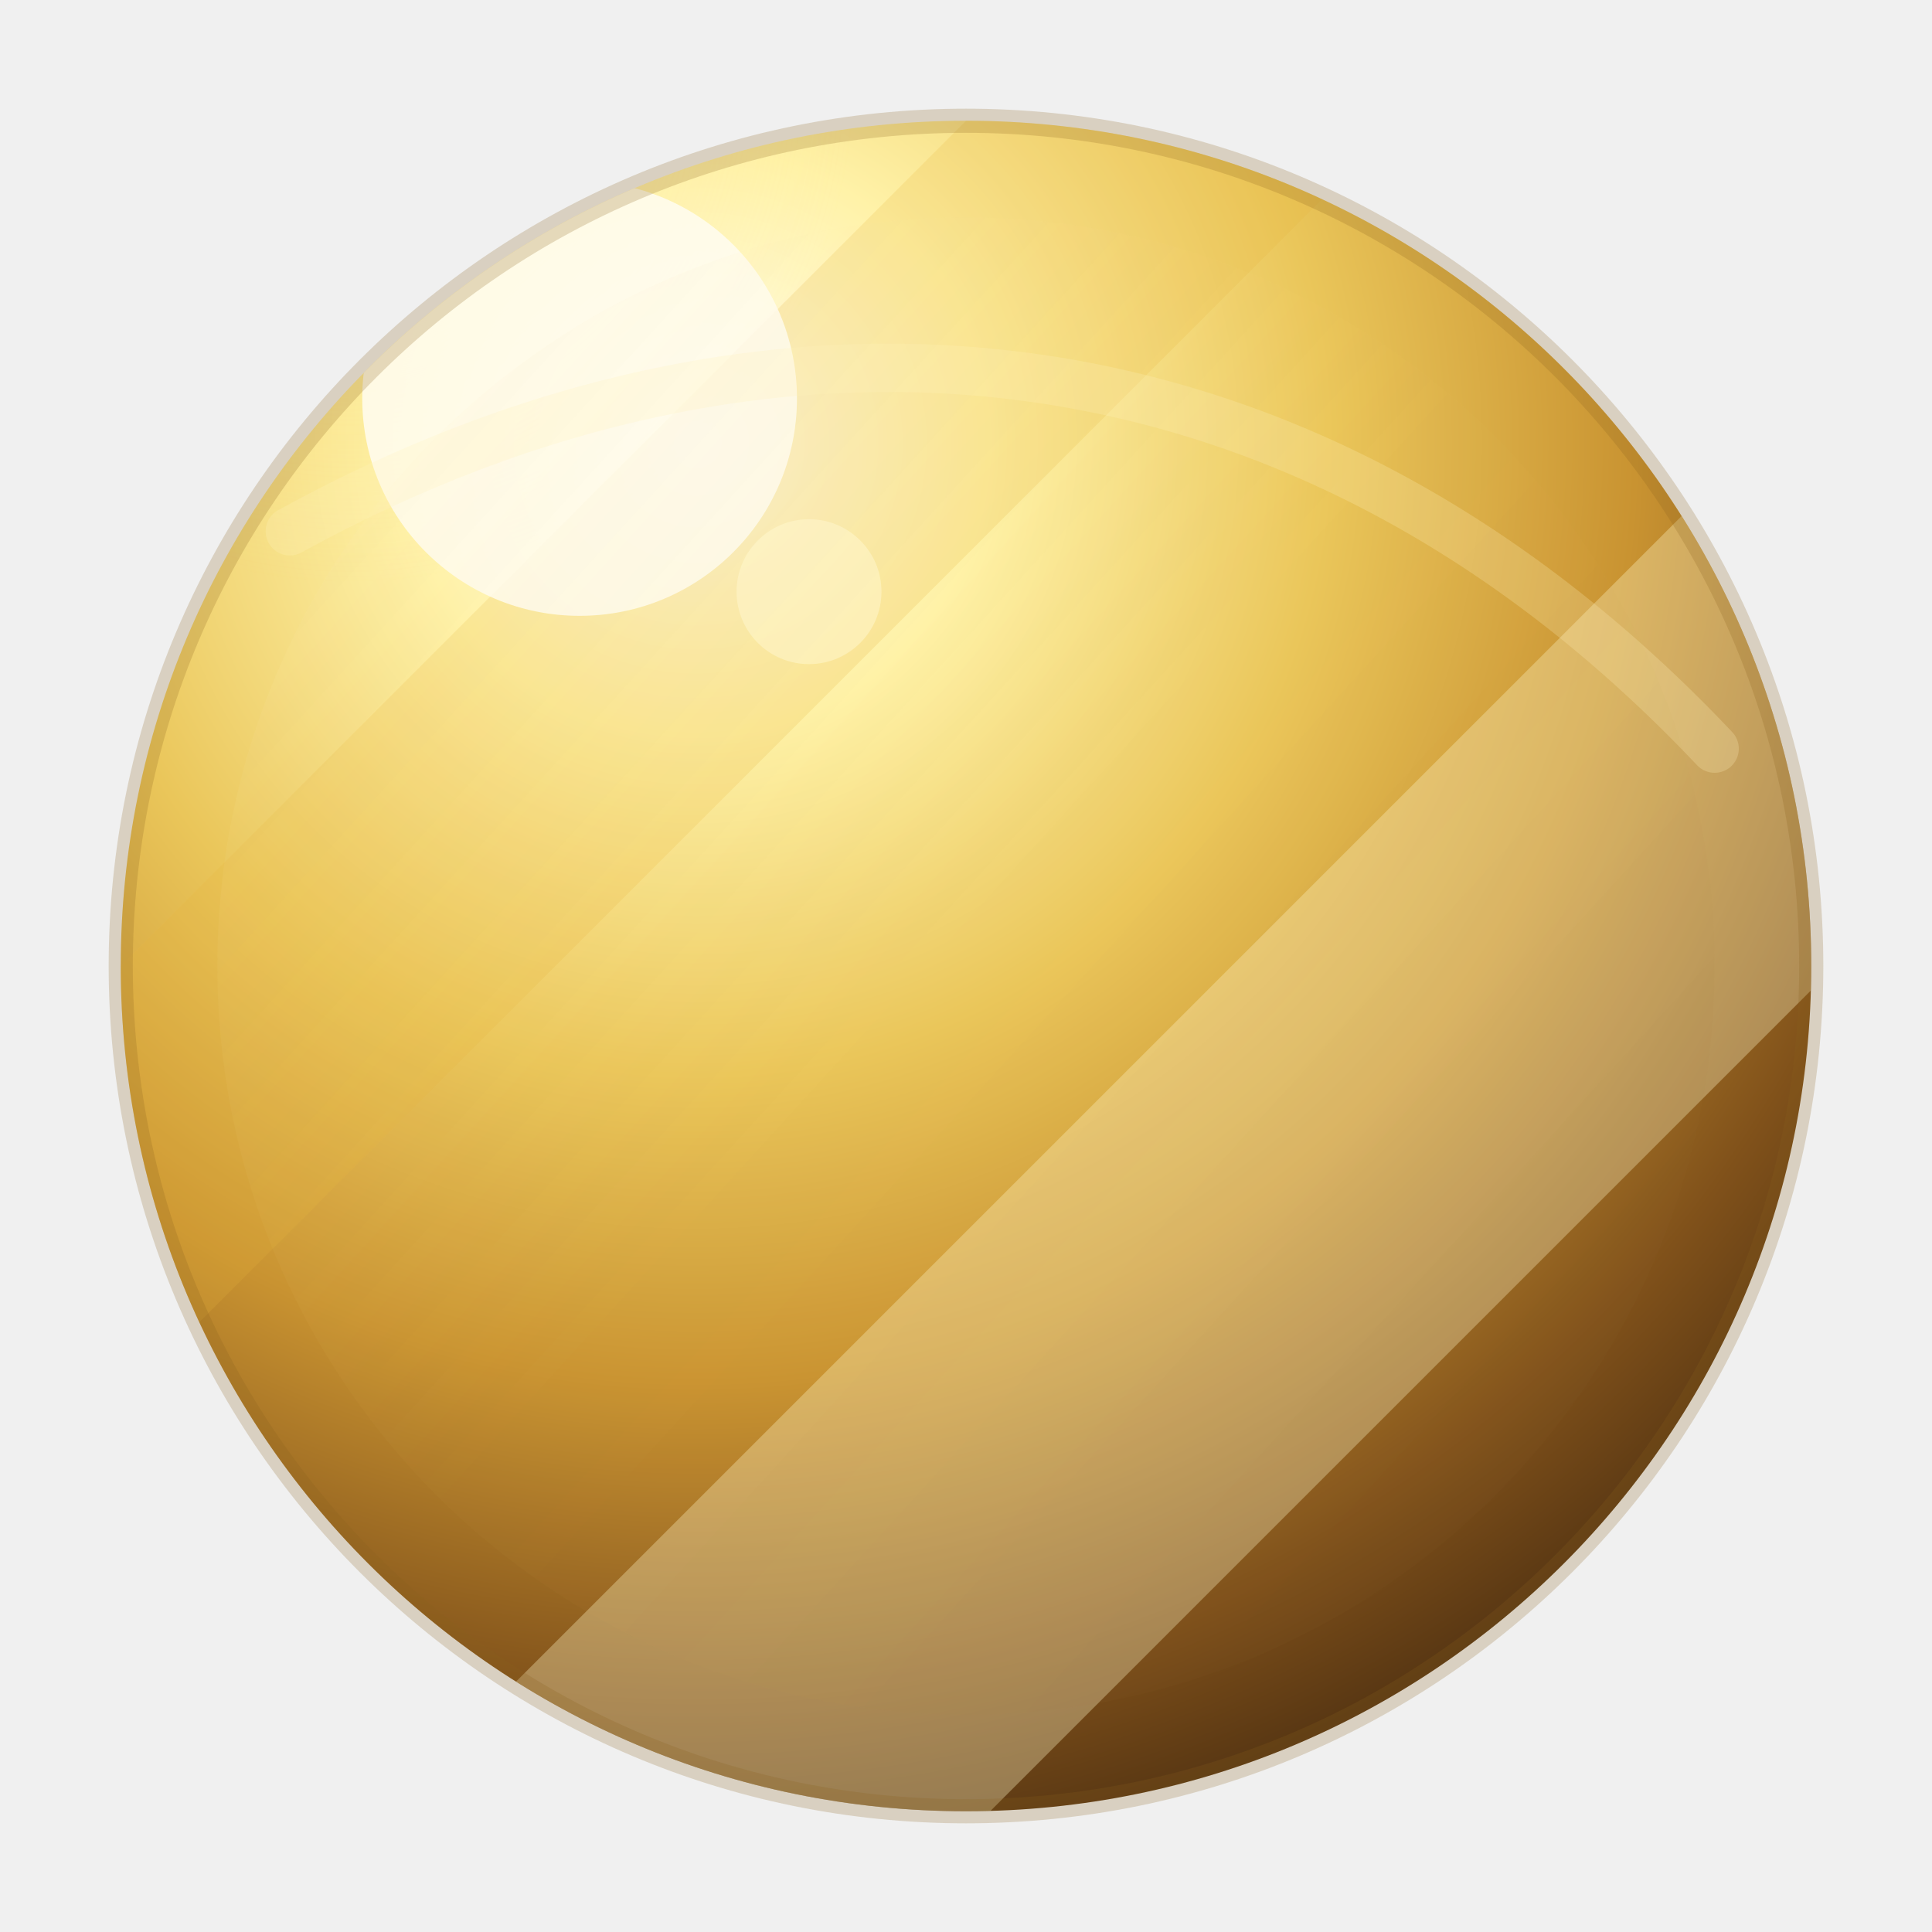
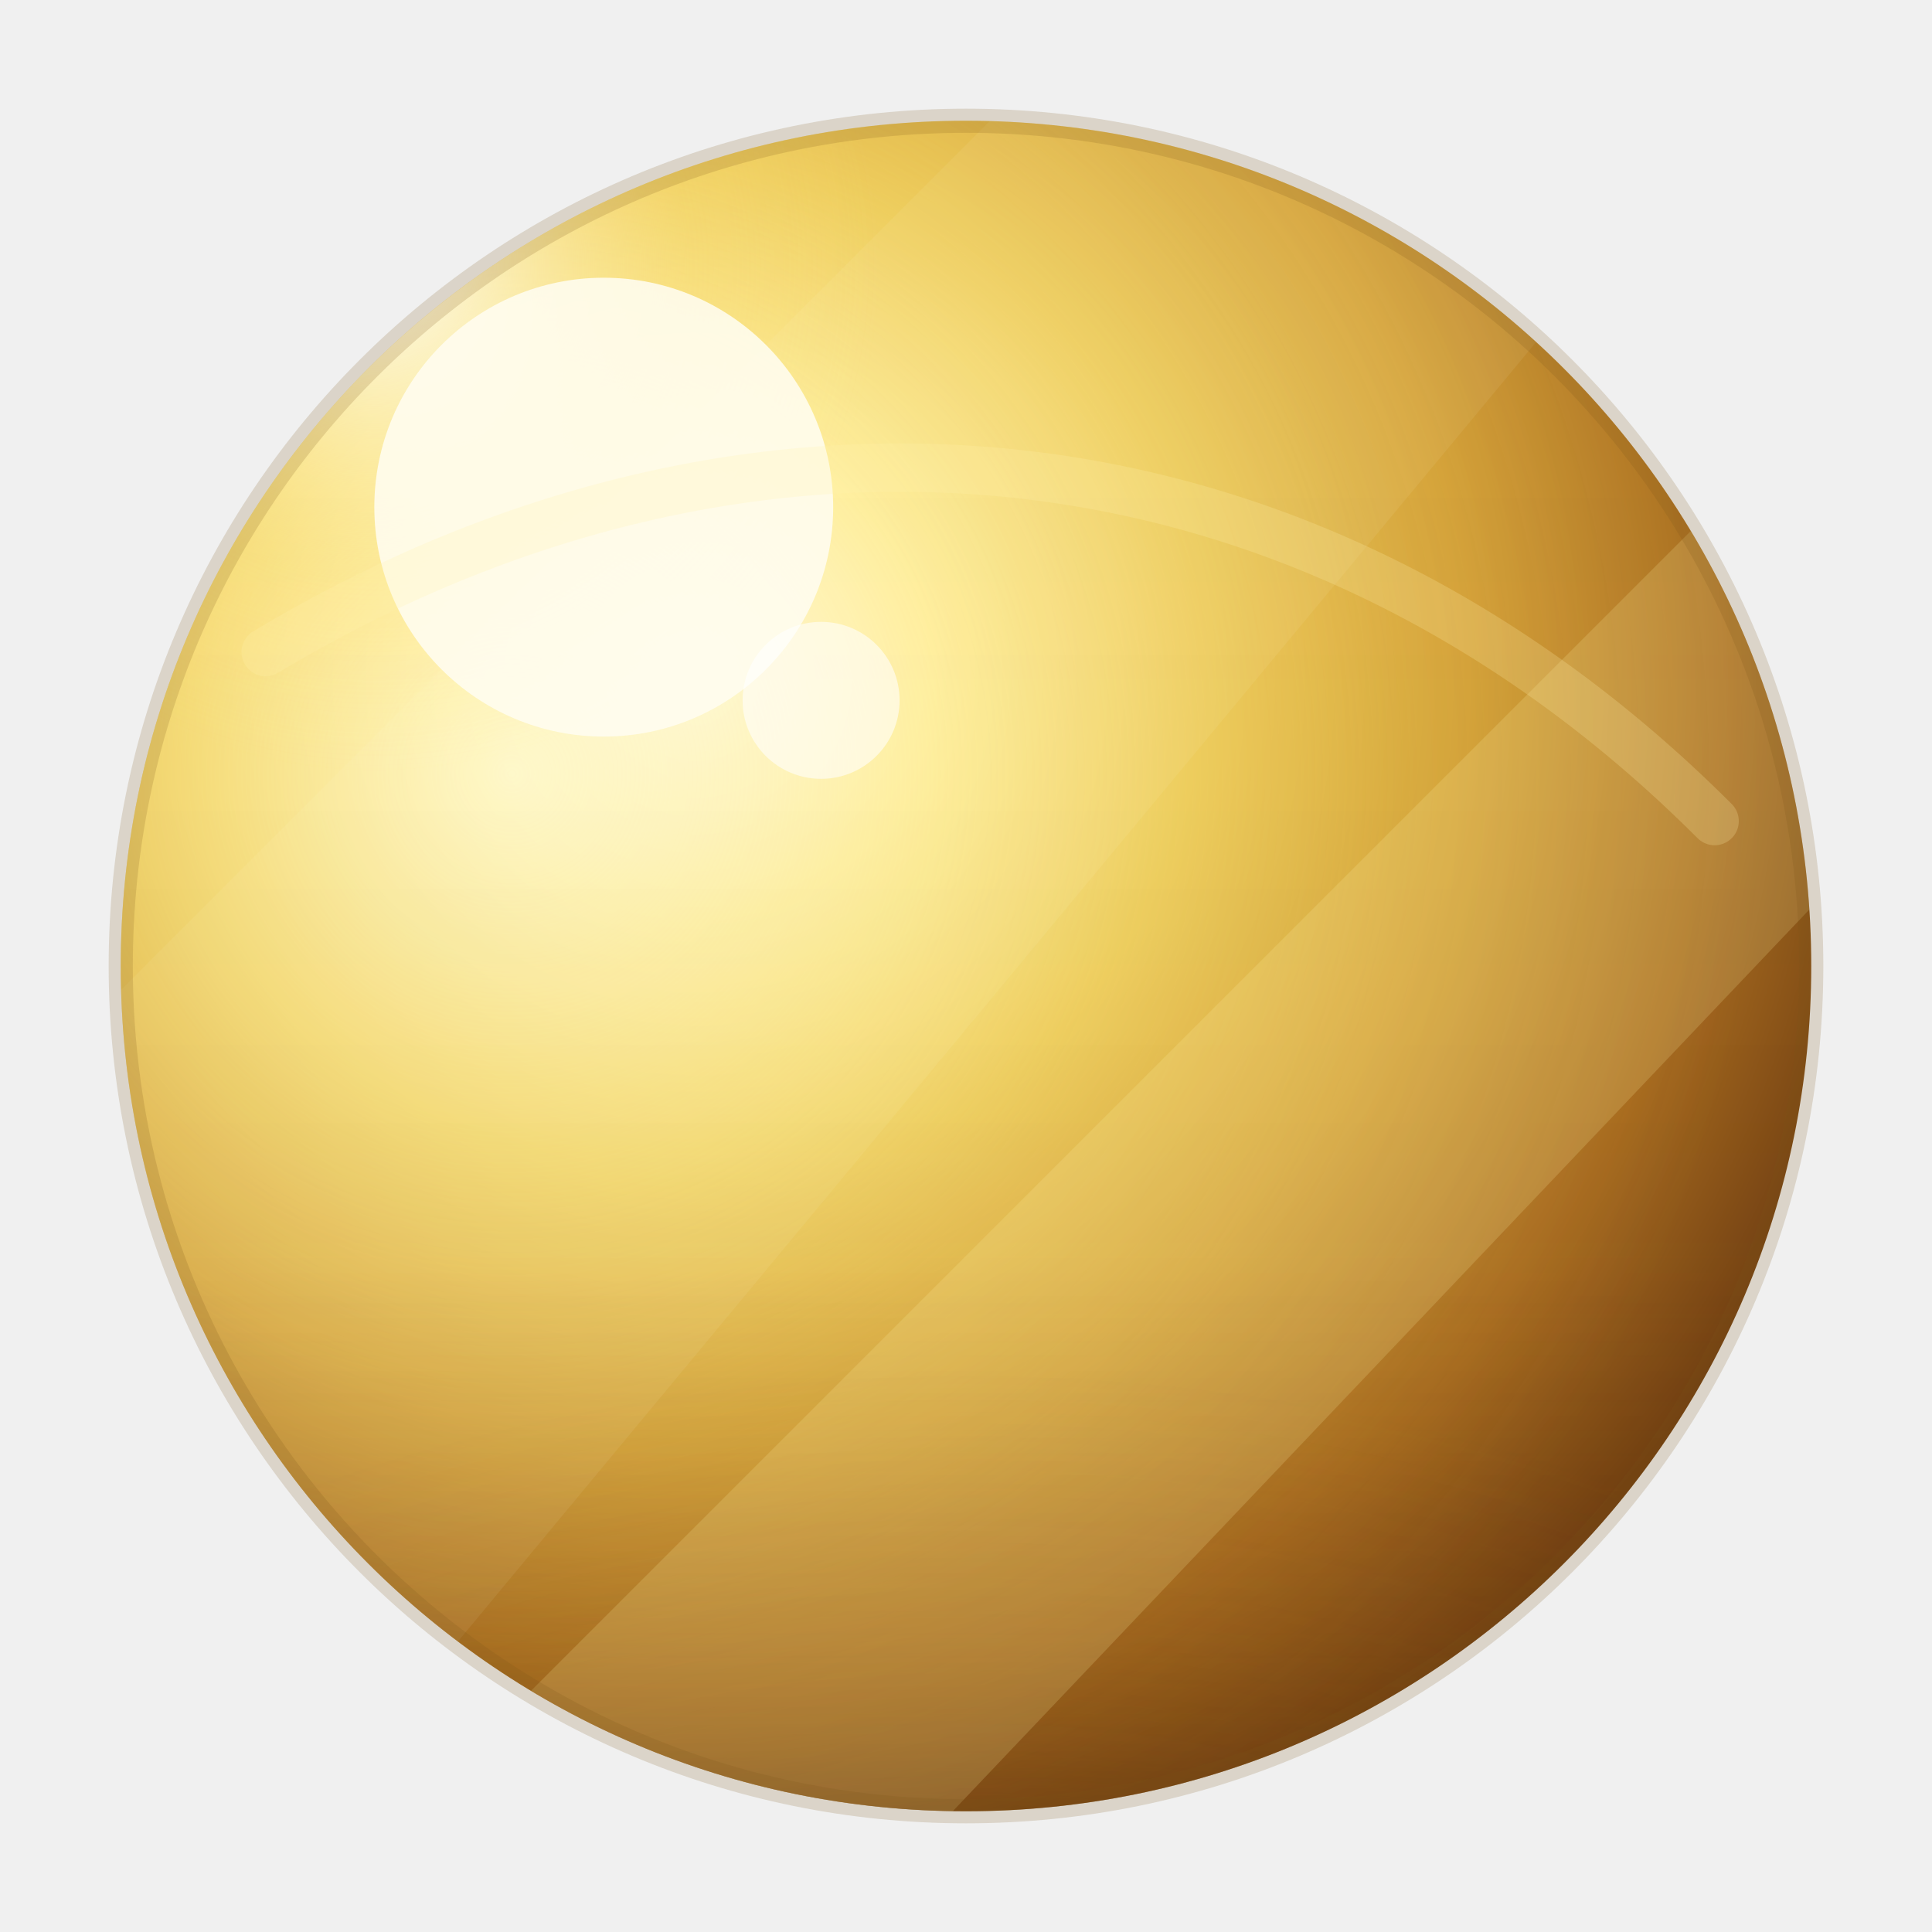
<svg xmlns="http://www.w3.org/2000/svg" viewBox="0 0 160 160">
  <defs>
-     <radialGradient id="base" cx="34%" cy="19%" r="96%">
-       <stop offset="0" stop-color="#fffef2" />
-       <stop offset="0.18" stop-color="#fff2a8" />
-       <stop offset="0.39" stop-color="#eac65a" />
-       <stop offset="0.58" stop-color="#c99331" />
-       <stop offset="0.78" stop-color="#80511a" />
-       <stop offset="1" stop-color="#2b190b" />
+     <radialGradient id="base" cx="34%" cy="33%" r="88%">
+       <stop offset="0" stop-color="#fffef4" />
+       <stop offset="0.16" stop-color="#fff1a1" />
+       <stop offset="0.34" stop-color="#efd05d" />
+       <stop offset="0.52" stop-color="#d4a33a" />
+       <stop offset="0.69" stop-color="#a86c20" />
+       <stop offset="0.84" stop-color="#6d3c10" />
+       <stop offset="1" stop-color="#2a1608" />
    </radialGradient>
-     <radialGradient id="flare" cx="30%" cy="22%" r="44%">
-       <stop offset="0" stop-color="#ffffff" stop-opacity=".94" />
-       <stop offset=".26" stop-color="#fff8cf" stop-opacity=".52" />
-       <stop offset=".62" stop-color="#ffe68b" stop-opacity=".16" />
-       <stop offset="1" stop-color="#ffe68b" stop-opacity="0" />
+     <radialGradient id="leftGlow" cx="24%" cy="39%" r="72%">
+       <stop offset="0" stop-color="#fff9d5" stop-opacity=".72" />
+       <stop offset=".34" stop-color="#ffe98e" stop-opacity=".34" />
+       <stop offset=".72" stop-color="#dba33b" stop-opacity=".08" />
+       <stop offset="1" stop-color="#dba33b" stop-opacity="0" />
    </radialGradient>
-     <linearGradient id="glass" x1="12" y1="18" x2="148" y2="142" gradientUnits="userSpaceOnUse">
-       <stop offset="0" stop-color="#fffbea" stop-opacity=".58" />
-       <stop offset=".48" stop-color="#f4cf63" stop-opacity=".16" />
-       <stop offset="1" stop-color="#5f3912" stop-opacity=".38" />
+     <radialGradient id="flare" cx="31%" cy="30%" r="42%">
+       <stop offset="0" stop-color="#ffffff" stop-opacity=".95" />
+       <stop offset=".24" stop-color="#fffce7" stop-opacity=".56" />
+       <stop offset=".62" stop-color="#ffe88d" stop-opacity=".16" />
+       <stop offset="1" stop-color="#ffe88d" stop-opacity="0" />
+     </radialGradient>
+     <linearGradient id="bottomShade" x1="80" y1="38" x2="80" y2="170" gradientUnits="userSpaceOnUse">
+       <stop offset="0" stop-color="#4b260a" stop-opacity="0" />
+       <stop offset=".5" stop-color="#70400f" stop-opacity=".04" />
+       <stop offset=".74" stop-color="#74410f" stop-opacity=".24" />
+       <stop offset="1" stop-color="#281307" stop-opacity=".72" />
    </linearGradient>
+     <radialGradient id="bottomBrown" cx="50%" cy="104%" r="76%">
+       <stop offset="0" stop-color="#281307" stop-opacity=".82" />
+       <stop offset=".34" stop-color="#70400f" stop-opacity=".44" />
+       <stop offset=".66" stop-color="#a66b1e" stop-opacity=".12" />
+       <stop offset="1" stop-color="#a66b1e" stop-opacity="0" />
+     </radialGradient>
    <clipPath id="clip">
      <circle cx="80" cy="80" r="70" />
    </clipPath>
  </defs>
  <circle cx="80" cy="80" r="70" fill="url(#base)" />
  <g clip-path="url(#clip)">
-     <path d="M14 168 168 14v50L64 168z" fill="#fff7c8" opacity=".34" />
-     <path d="M-12 102 102 -12h36L-12 138z" fill="#e6b33d" opacity=".2" />
-     <path d="M94 168 168 94v74z" fill="#4a2b10" opacity=".36" />
-     <circle cx="48" cy="33" r="48" fill="url(#flare)" />
-     <circle cx="48" cy="33" r="18" fill="#fffdf2" opacity=".84" />
-     <circle cx="67" cy="49" r="6" fill="#fff8d0" opacity=".54" />
-     <path d="M24 44c40-22 84-18 118 18" fill="none" stroke="#fff4bd" stroke-opacity=".24" stroke-width="4" stroke-linecap="round" />
-     <circle cx="80" cy="80" r="62" fill="url(#glass)" opacity=".18" />
+     <circle cx="80" cy="80" r="72" fill="url(#leftGlow)" />
+     <ellipse cx="80" cy="139" rx="82" ry="58" fill="url(#bottomBrown)" />
+     <circle cx="80" cy="80" r="72" fill="url(#bottomShade)" opacity=".62" />
+     <path d="M92 172 172 92v80z" fill="#4a260c" opacity=".14" />
+     <path d="M12 172 172 12v40L58 172z" fill="#fff2a8" opacity=".18" />
+     <path d="M-16 108 108 -16h56L8 172H-16z" fill="#fffbe2" opacity=".07" />
+     <circle cx="50" cy="42" r="50" fill="url(#flare)" />
+     <circle cx="50" cy="42" r="19" fill="#fffdf0" opacity=".88" />
+     <circle cx="68" cy="58" r="6.5" fill="#ffffff" opacity=".58" />
+     <path d="M22 54c40-24 86-20 120 14" fill="none" stroke="#fff0ad" stroke-opacity=".22" stroke-width="4" stroke-linecap="round" />
  </g>
-   <circle cx="80" cy="80" r="70" fill="none" stroke="#8a601f" stroke-opacity=".22" stroke-width="2" />
+   <circle cx="80" cy="80" r="70" fill="none" stroke="#7b5318" stroke-opacity=".18" stroke-width="2" />
</svg>
